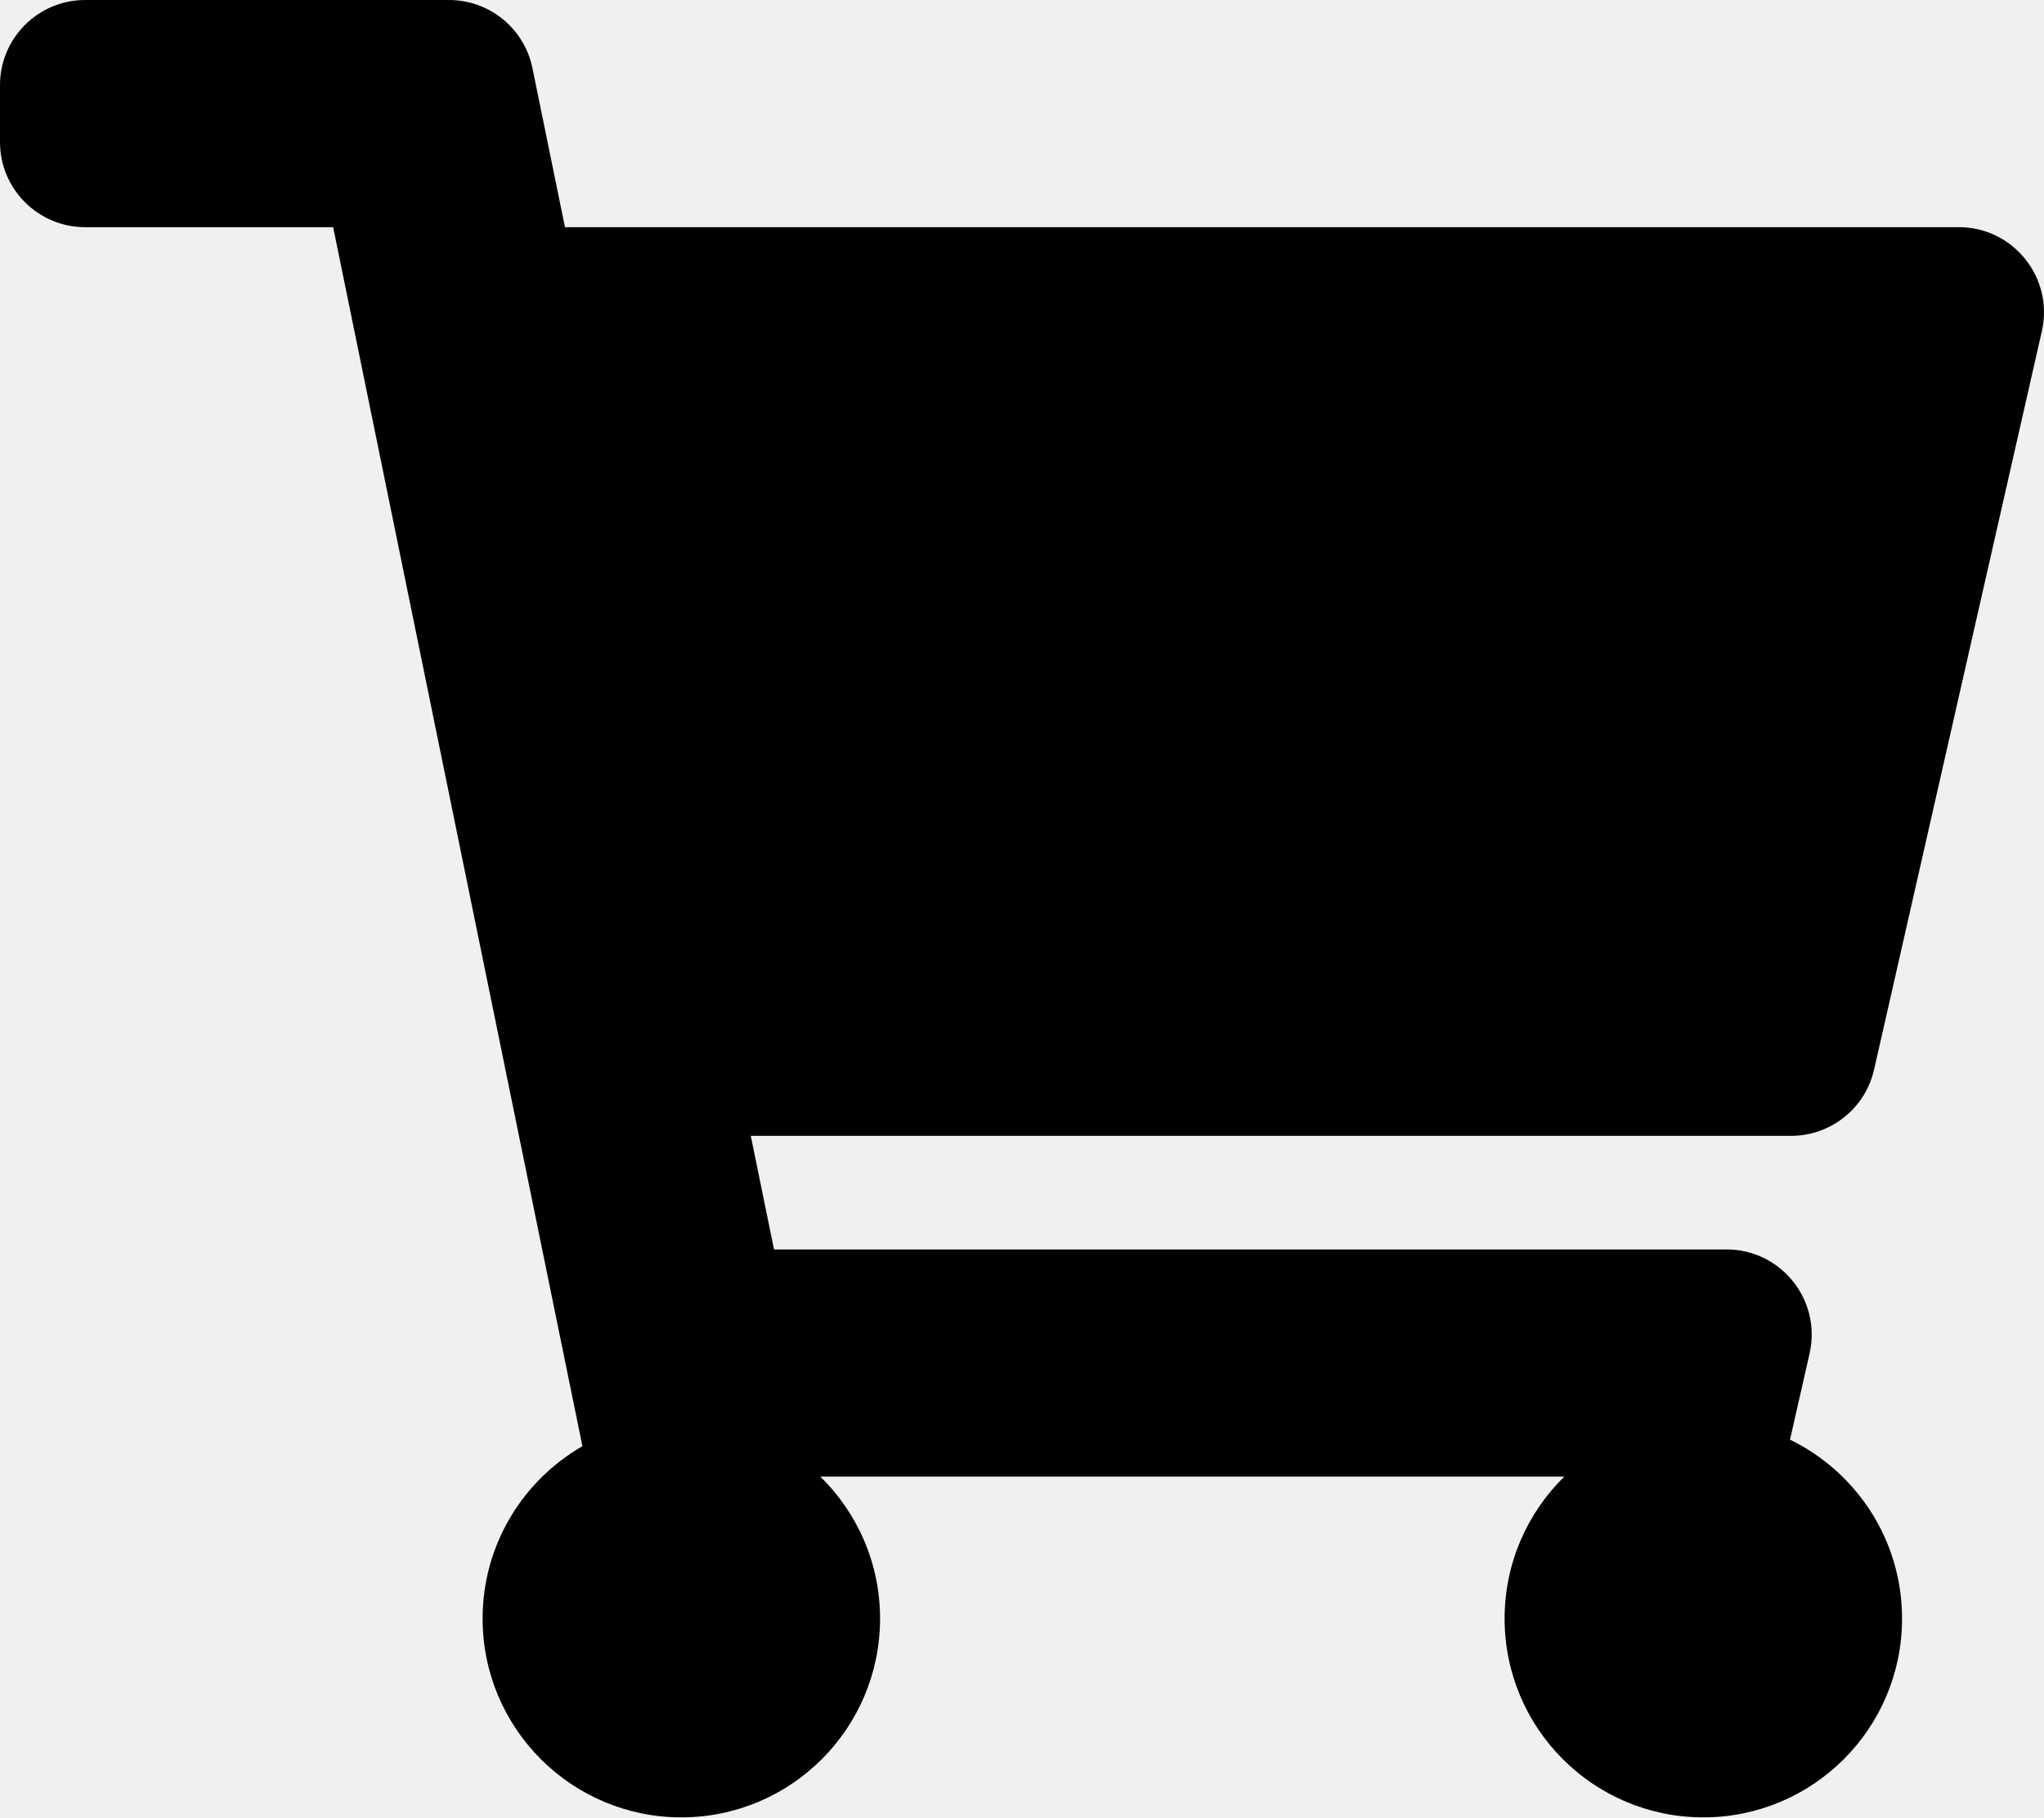
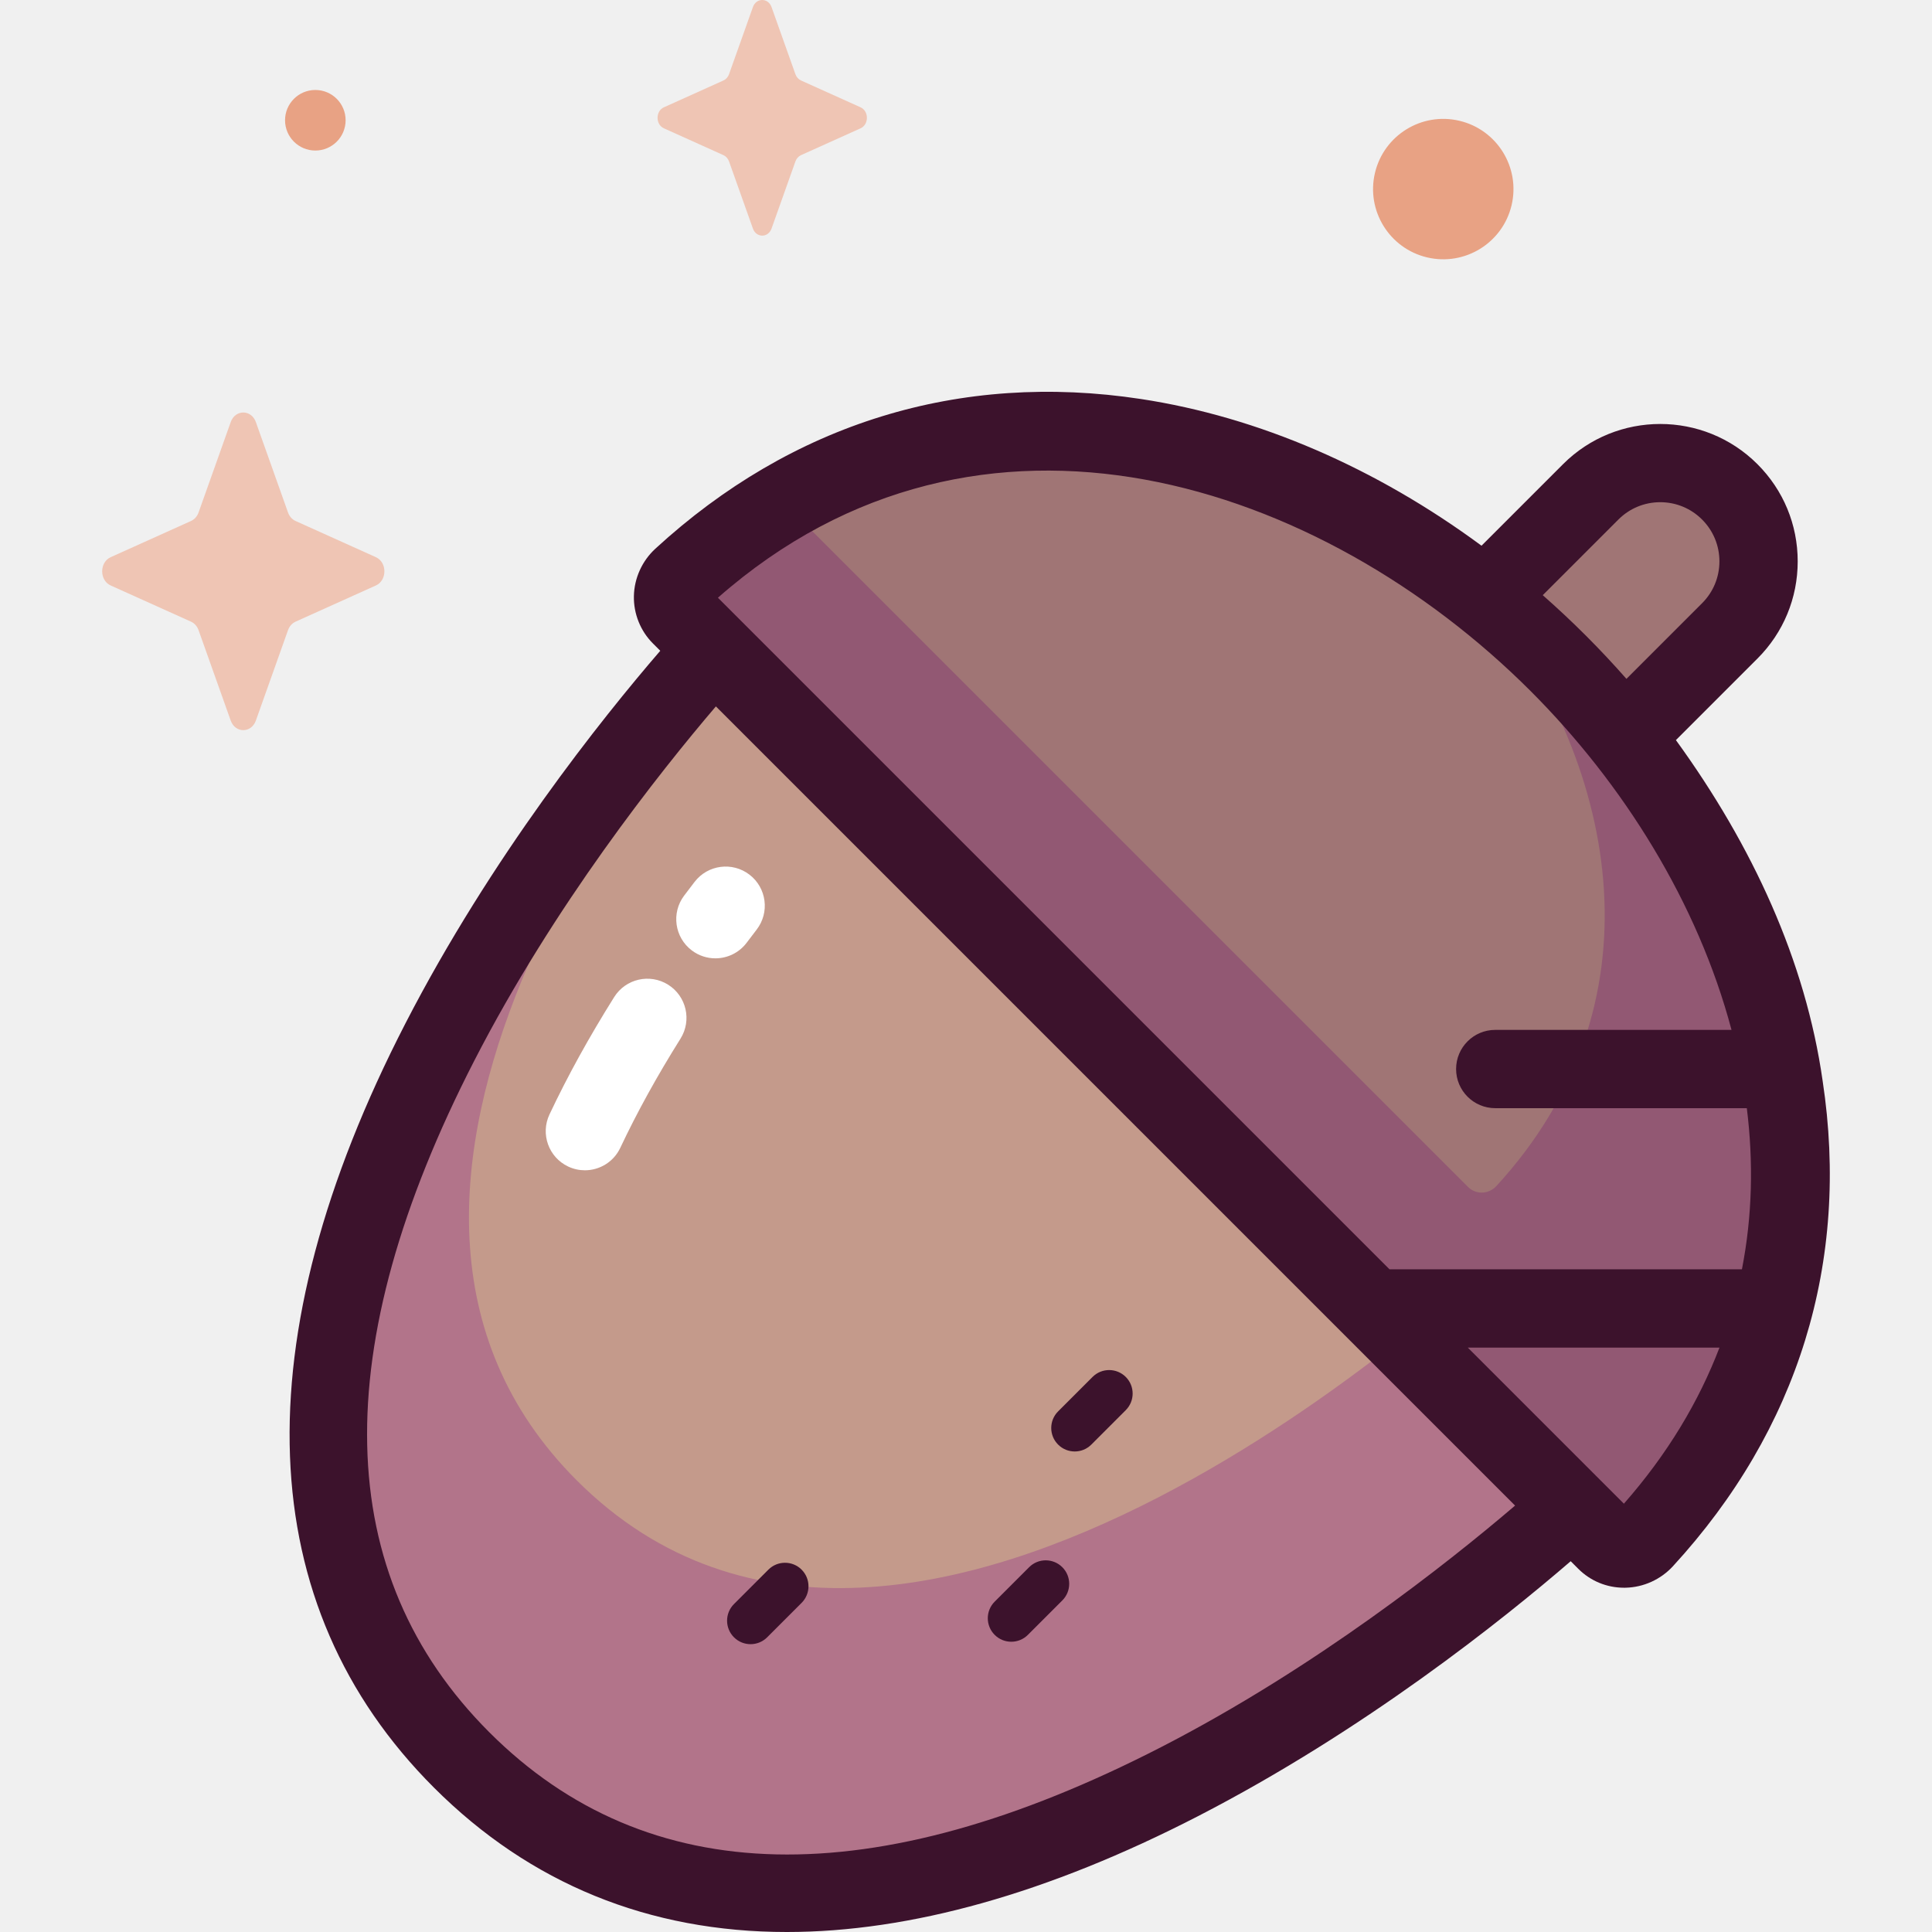
- <svg xmlns="http://www.w3.org/2000/svg" viewBox="0 0 576 512">
-   <path d="M528.12 301.319l47.273-208C578.806 78.301 567.391 64 551.99 64H159.208l-9.166-44.81C147.758 8.021 137.93 0 126.529 0H24C10.745 0 0 10.745 0 24v16c0 13.255 10.745 24 24 24h69.883l70.248 343.435C147.325 417.1 136 435.222 136 456c0 30.928 25.072 56 56 56s56-25.072 56-56c0-15.674-6.447-29.835-16.824-40h209.647C430.447 426.165 424 440.326 424 456c0 30.928 25.072 56 56 56s56-25.072 56-56c0-22.172-12.888-41.332-31.579-50.405l5.517-24.276c3.413-15.018-8.002-29.319-23.403-29.319H218.117l-6.545-32h293.145c11.206 0 20.92-7.754 23.403-18.681z" />
+ <svg xmlns="http://www.w3.org/2000/svg" id="Capa_1" enable-background="new 0 0 512 512" height="512" viewBox="0 0 512 512" width="512">
+   <g>
+     <g>
+       <path d="m122.343 466.408c109.574 109.573 298.653-70.854 298.653-70.854 118.114-118.114-109.724-345.952-227.838-227.838 0 0-180.388 189.119-70.815 298.692z" fill="#c49a8b" />
+       <path d="m383.791 181.987c39.063 45.682 54.742 108.843 10.561 153.023 0 0-152.902 145.905-241.51 57.297-76.055-76.055 20.639-199.499 49.562-232.949-3.147 2.57-6.234 5.345-9.246 8.357 0 0-180.388 189.119-70.815 298.692 109.574 109.574 298.653-70.854 298.653-70.854 63.027-63.025 27.544-157.288-37.205-213.566z" fill="#b2748a" />
+       <path d="m458.405 130.347c-10.175-10.175-26.673-10.175-36.848 0l-32.27 32.27 36.848 36.848 32.27-32.27c10.175-10.176 10.175-26.673 0-36.848z" fill="#a07575" />
+       <path d="m435.693 408.062c133.772-145.602-109.401-388.775-255.004-255.003-2.964 2.723-3.126 7.322-.336 10.112l245.228 245.228c2.79 2.789 7.389 2.627 10.112-.337z" fill="#a07575" />
+       <path d="m394.122 158.895c35.304 45.544 46.366 107.604 2.426 155.43-2.014 2.192-5.414 2.312-7.477.249l-181.335-181.335c-.044-.044-.072-.097-.114-.141-9.255 5.391-18.268 12.001-26.932 19.961-2.964 2.723-3.126 7.322-.336 10.112l245.228 245.228c2.79 2.79 7.388 2.628 10.112-.336 73.301-79.785 33.418-188.863-41.572-249.168z" fill="#925873" />
+       <path d="m67.807 111.857 8.521 23.96c.365 1.026 1.087 1.839 1.998 2.249l21.287 9.591c3.007 1.355 3.007 6.147 0 7.501l-21.287 9.591c-.911.411-1.634 1.224-1.998 2.249l-8.521 23.96c-1.204 3.385-5.461 3.385-6.665 0l-8.521-23.96c-.365-1.026-1.087-1.839-1.999-2.249l-21.287-9.591c-3.007-1.355-3.007-6.147 0-7.501l21.287-9.591c.911-.411 1.634-1.224 1.999-2.249l8.521-23.96c1.204-3.385 5.461-3.385 6.665 0z" fill="#efc5b4" />
+       <path d="m204.471 1.883 6.321 17.773c.271.761.806 1.364 1.482 1.669l15.79 7.114c2.231 1.005 2.231 4.559 0 5.565l-15.79 7.114c-.676.305-1.212.908-1.482 1.669l-6.321 17.773c-.893 2.511-4.051 2.511-4.944 0l-6.321-17.773c-.271-.761-.806-1.364-1.482-1.669l-15.79-7.114c-2.231-1.005-2.231-4.559 0-5.565l15.79-7.114c.676-.305 1.212-.908 1.482-1.669l6.321-17.773c.893-2.511 4.051-2.511 4.944 0z" fill="#efc5b4" />
+       <g fill="#e8a284">
+         <ellipse cx="382.398" cy="50.003" rx="18.606" ry="18.606" transform="matrix(.23 -.973 .973 .23 245.876 410.683)" />
+         <path d="m91.593 31.869c0 4.433-3.593 8.026-8.026 8.026s-8.026-3.594-8.026-8.026c0-4.433 3.593-8.026 8.026-8.026s8.026 3.593 8.026 8.026z" />
+       </g>
+     </g>
+     <g>
+       <path d="m154.994 310.138c-1.485 0-2.993-.32-4.424-.996-5.18-2.447-7.395-8.63-4.949-13.81 4.839-10.243 10.446-20.416 17.142-31.097 3.042-4.855 9.442-6.323 14.298-3.28 4.853 3.043 6.322 9.444 3.279 14.298-6.255 9.98-11.476 19.446-15.961 28.941-1.769 3.747-5.497 5.944-9.385 5.944z" fill="#fff" />
+       <path d="m189.578 253.968c-2.172 0-4.362-.679-6.231-2.087-4.577-3.446-5.493-9.949-2.048-14.526.923-1.225 1.851-2.445 2.787-3.661 3.496-4.539 10.009-5.384 14.548-1.889s5.385 10.008 1.889 14.548c-.889 1.155-1.773 2.315-2.649 3.48-2.04 2.708-5.149 4.135-8.296 4.135z" fill="#fff" />
+       <g fill="#3c122c">
+         <path d="m483.014 286.421c-4.506-31.717-18.549-62.275-38.88-90.286l21.606-21.606c6.88-6.88 10.67-16.028 10.67-25.759s-3.79-18.879-10.67-25.759c-14.204-14.203-37.314-14.204-51.518 0l-21.606 21.606c-27.922-20.609-59.071-34.135-90.286-38.88-47.974-7.296-92.464 6.429-128.66 39.682-3.509 3.224-5.58 7.794-5.681 12.537-.099 4.679 1.733 9.253 5.029 12.549l1.959 1.959c-15.51 17.991-44.822 54.646-67.539 98.758-43.353 84.186-40.735 154.216 7.569 202.521 25.492 25.491 57.031 38.257 93.506 38.257 32.644 0 69.244-10.226 108.997-30.707 44.111-22.726 80.757-52.045 98.74-67.556l1.997 1.997c3.254 3.253 7.561 5.031 12.165 5.031.127 0 .254-.002.382-.004 4.743-.101 9.312-2.172 12.537-5.681 33.254-36.194 46.976-80.684 39.683-128.659zm-54.122-148.739c2.962-2.962 6.901-4.593 11.088-4.593 4.189 0 8.127 1.631 11.089 4.593s4.594 6.9 4.594 11.089c0 4.188-1.632 8.126-4.594 11.088l-20.046 20.046c-3.436-3.9-7.009-7.722-10.732-11.445s-7.545-7.297-11.445-10.733zm-23.271 45.448c24.589 24.588 44.323 56.175 53.248 89.801h-62.615c-5.729 0-10.373 4.644-10.373 10.373s4.645 10.373 10.373 10.373h66.671c1.768 14.174 1.48 28.525-1.297 42.702h-93.395l-177.975-177.975c69.67-61.271 160.155-30.484 215.363 24.726zm-97.963 279.9c-76.278 39.197-136.16 37.864-177.98-3.957-41.823-41.823-43.16-101.711-3.976-178.001 21.086-41.055 48.891-76.148 64.015-93.868l211.793 211.793c-17.714 15.126-52.795 42.937-93.852 64.033zm122.689-64.536-41.367-41.367h66.699c-5.461 14.28-13.749 28.195-25.332 41.367z" />
+         <path d="m198.908 435.723c-1.592 0-3.186-.608-4.4-1.823-2.431-2.43-2.431-6.371-.001-8.802l9.125-9.126c2.431-2.43 6.373-2.43 8.802 0 2.431 2.43 2.431 6.371.001 8.802l-9.125 9.126c-1.216 1.215-2.81 1.823-4.402 1.823z" />
+         <path d="m267.999 435.078c-1.594 0-3.186-.608-4.401-1.823-2.43-2.431-2.43-6.372.001-8.802l9.126-9.126c2.43-2.431 6.372-2.429 8.802 0 2.43 2.431 2.43 6.372-.001 8.802l-9.126 9.126c-1.215 1.215-2.809 1.823-4.401 1.823z" />
+         <path d="m284.813 384.655c-1.593 0-3.186-.608-4.402-1.823-2.43-2.431-2.43-6.372.001-8.802l9.126-9.126c2.43-2.431 6.372-2.429 8.802 0 2.43 2.431 2.43 6.372-.001 8.802l-9.126 9.126c-1.215 1.215-2.808 1.823-4.4 1.823z" />
+       </g>
+     </g>
+   </g>
</svg>
